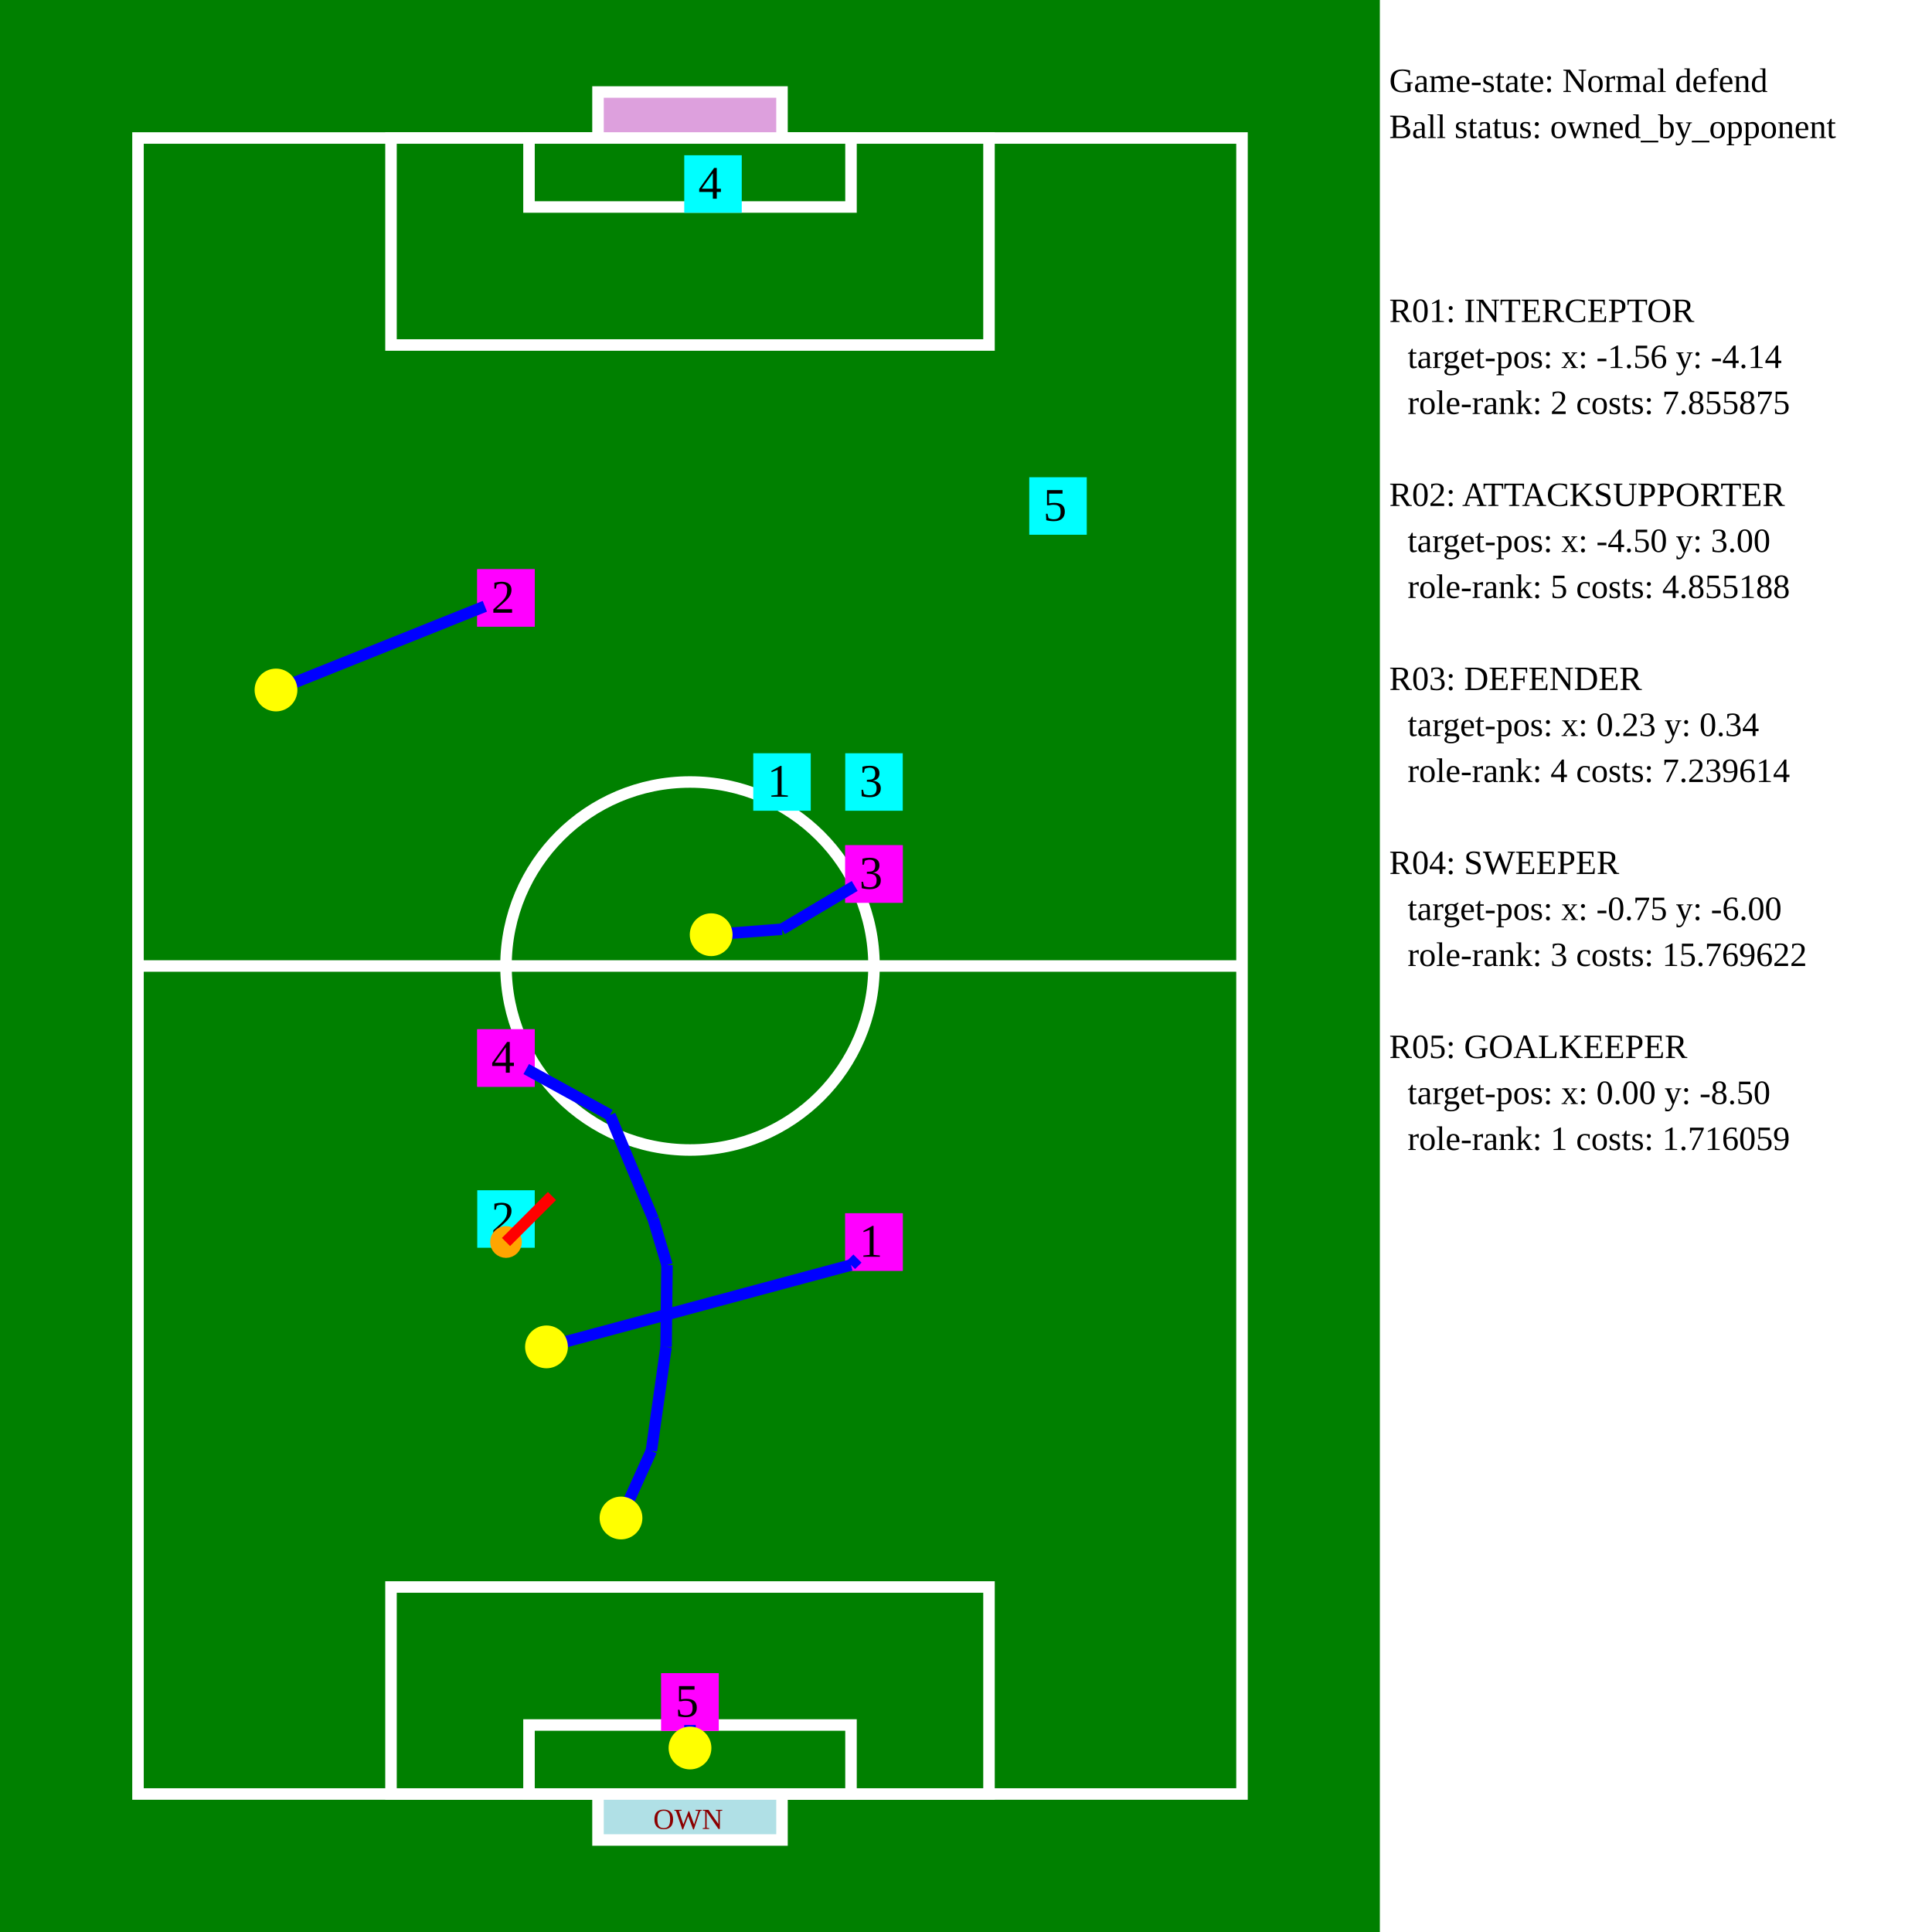
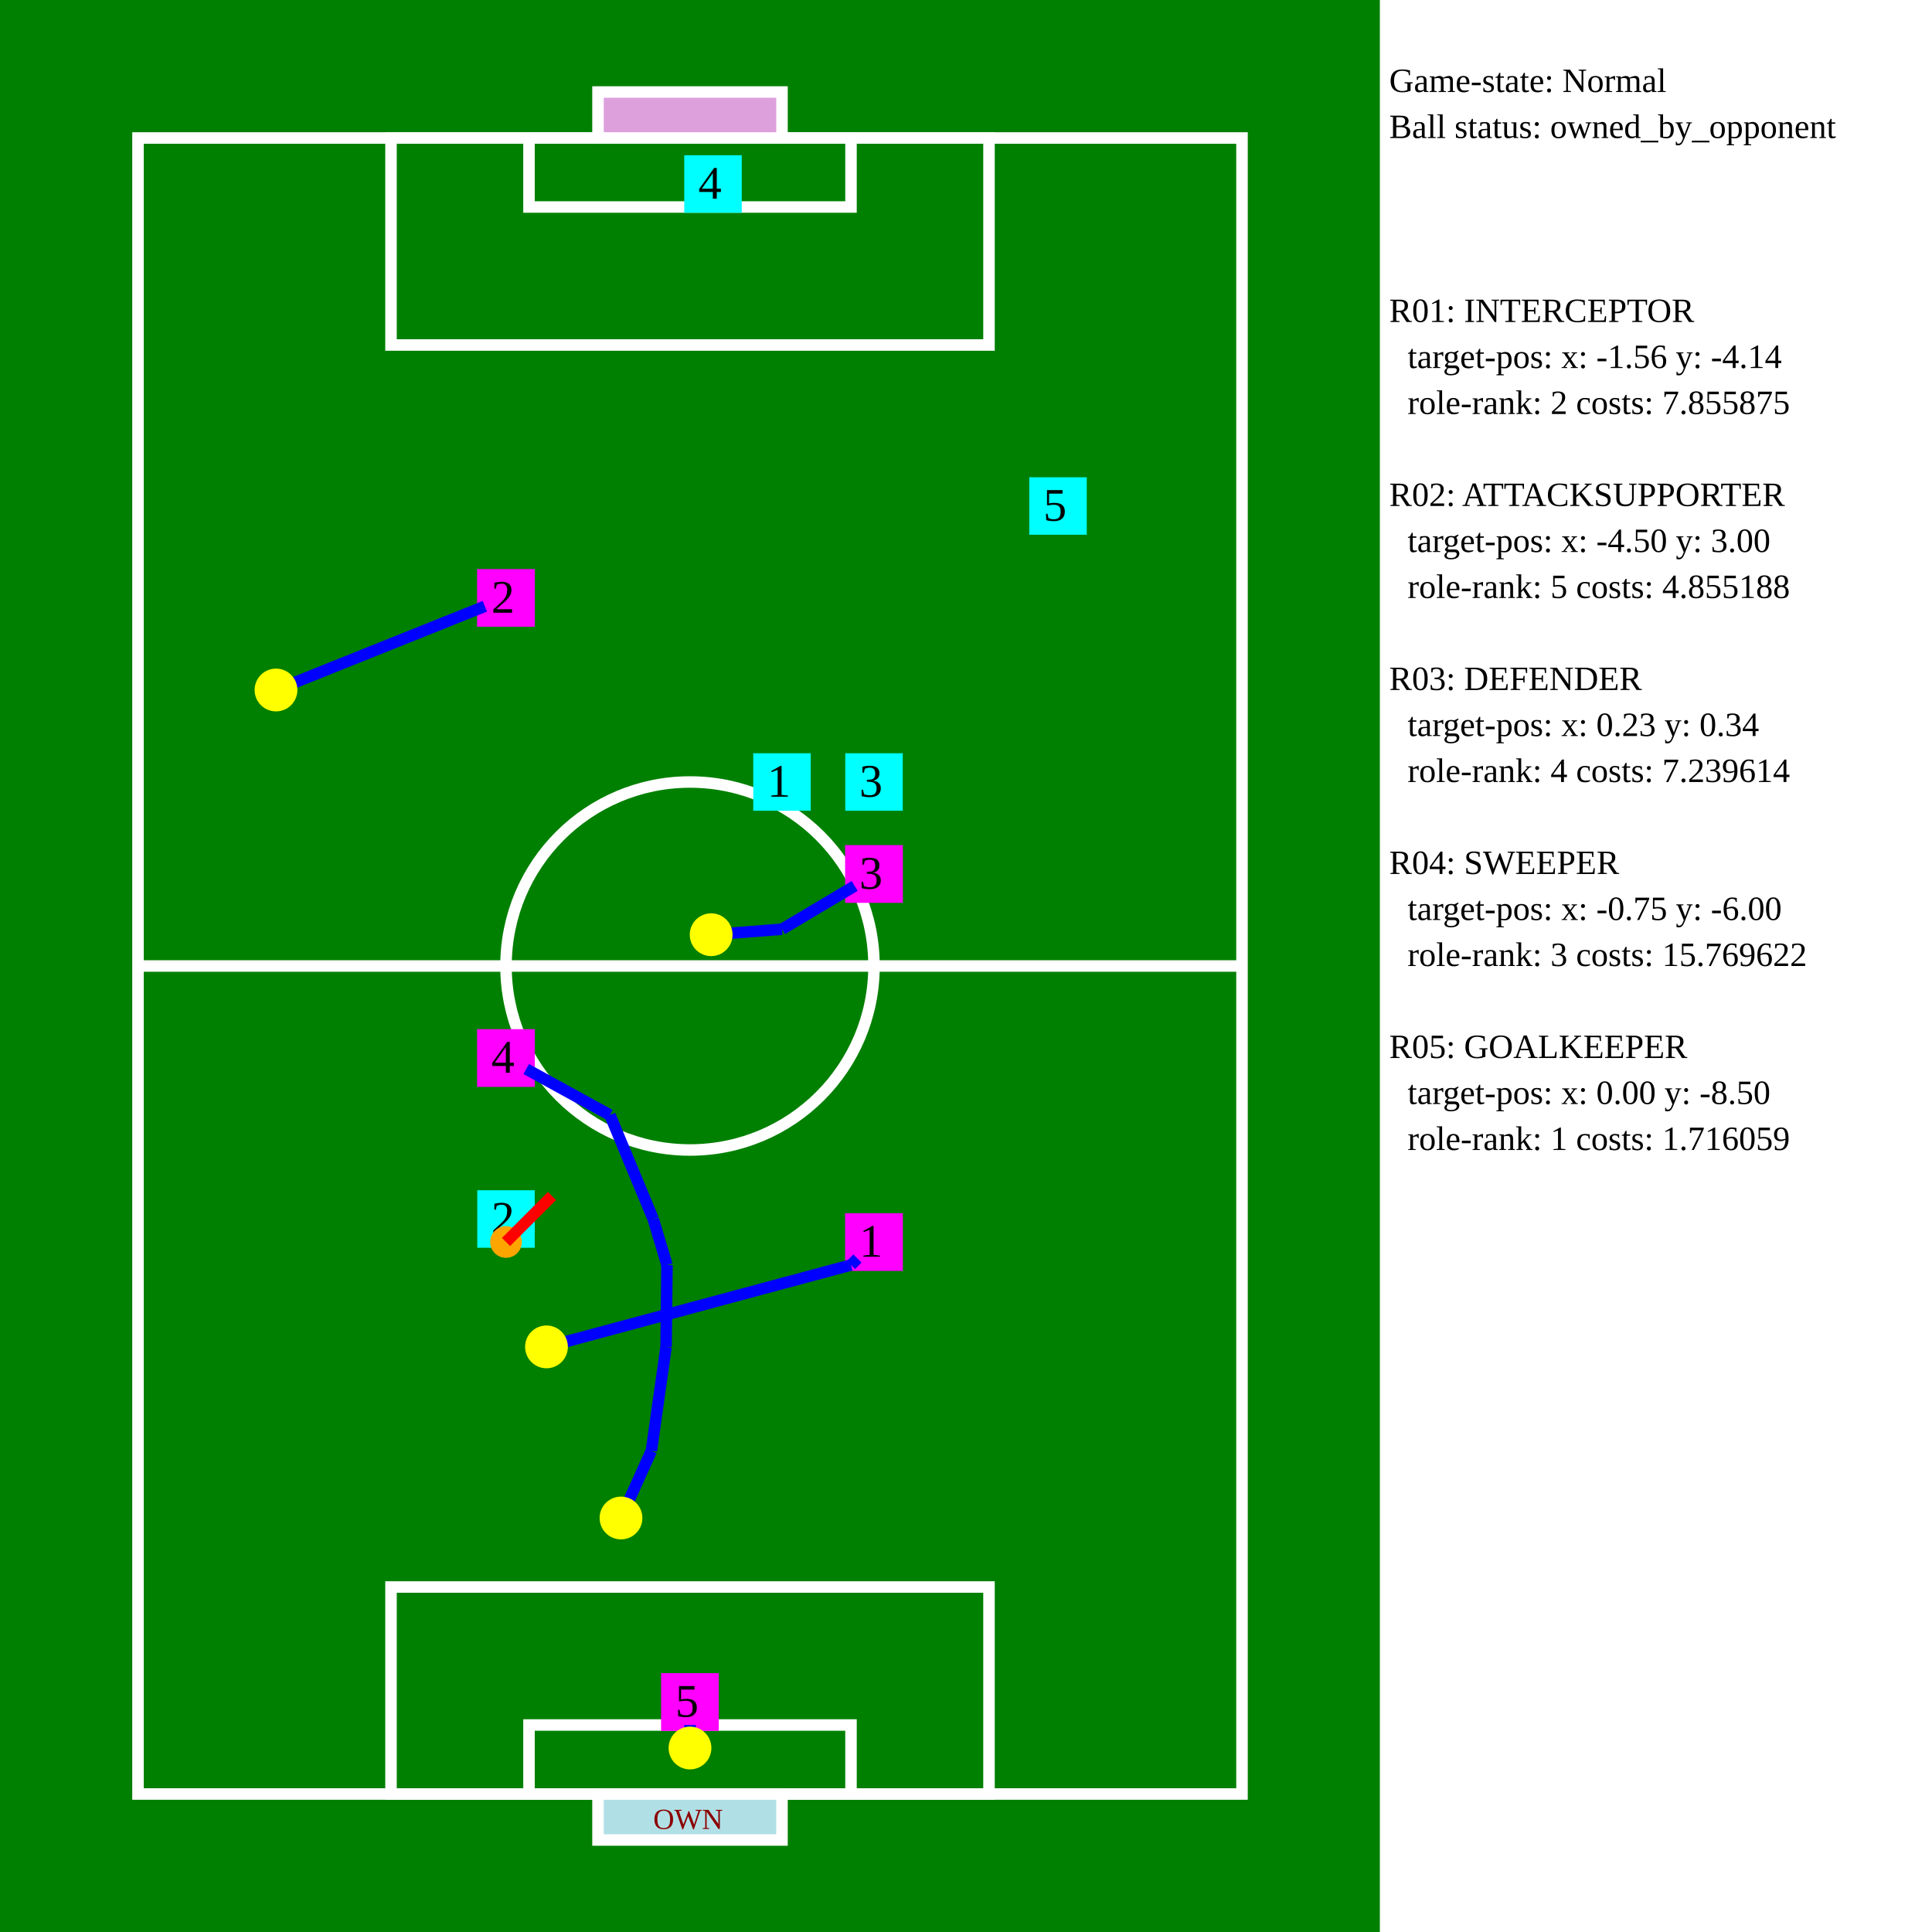
<svg xmlns="http://www.w3.org/2000/svg" width="21.00cm" height="21.00cm" version="1.1">
  <rect x="0cm" y="0cm" width="15.00cm" height="21.00cm" fill="green" stroke-width="0.02cm" />
  <rect x="15.00cm" y="0cm" width="6.00cm" height="21.00cm" fill="white" stroke-width="0.02cm" />
-   <text x="15.10cm" y="1.00cm" font-size="14" font-weight-absolute="bold" fill="black">Game-state: Normal defend</text>
+   <text x="15.10cm" y="1.00cm" font-size="14" font-weight-absolute="bold" fill="black">Game-state: Normal</text>
  <text x="15.10cm" y="1.50cm" font-size="14" font-weight-absolute="bold" fill="black">Ball status: owned_by_opponent</text>
  <text x="15.10cm" y="3.50cm" font-size="14" font-weight-absolute="bold" fill="black">R01: INTERCEPTOR</text>
  <text x="15.30cm" y="4.00cm" font-size="14" font-weight-absolute="bold" fill="black">target-pos: x: -1.56 y: -4.14</text>
  <text x="15.30cm" y="4.50cm" font-size="14" font-weight-absolute="bold" fill="black">role-rank: 2 costs: 7.855875</text>
  <text x="15.10cm" y="5.50cm" font-size="14" font-weight-absolute="bold" fill="black">R02: ATTACKSUPPORTER</text>
  <text x="15.30cm" y="6.00cm" font-size="14" font-weight-absolute="bold" fill="black">target-pos: x: -4.50 y: 3.00</text>
  <text x="15.30cm" y="6.50cm" font-size="14" font-weight-absolute="bold" fill="black">role-rank: 5 costs: 4.855188</text>
  <text x="15.10cm" y="7.50cm" font-size="14" font-weight-absolute="bold" fill="black">R03: DEFENDER</text>
  <text x="15.30cm" y="8.00cm" font-size="14" font-weight-absolute="bold" fill="black">target-pos: x: 0.23 y: 0.34</text>
  <text x="15.30cm" y="8.50cm" font-size="14" font-weight-absolute="bold" fill="black">role-rank: 4 costs: 7.239614</text>
  <text x="15.10cm" y="9.50cm" font-size="14" font-weight-absolute="bold" fill="black">R04: SWEEPER</text>
  <text x="15.30cm" y="10.00cm" font-size="14" font-weight-absolute="bold" fill="black">target-pos: x: -0.75 y: -6.00</text>
  <text x="15.30cm" y="10.50cm" font-size="14" font-weight-absolute="bold" fill="black">role-rank: 3 costs: 15.769622</text>
  <text x="15.10cm" y="11.50cm" font-size="14" font-weight-absolute="bold" fill="black">R05: GOALKEEPER</text>
  <text x="15.30cm" y="12.00cm" font-size="14" font-weight-absolute="bold" fill="black">target-pos: x: 0.00 y: -8.50</text>
  <text x="15.30cm" y="12.50cm" font-size="14" font-weight-absolute="bold" fill="black">role-rank: 1 costs: 1.716059</text>
  <rect x="1.50cm" y="1.50cm" width="12.00cm" height="18.00cm" fill="none" stroke="white" stroke-width="0.125cm" />
  <line x1="1.50cm" y1="10.50cm" x2="13.50cm" y2="10.50cm" stroke-width="0.125cm" stroke="white" />
  <circle cx="7.50cm" cy="10.50cm" r="2.00cm" fill="none" stroke="white" stroke-width="0.125cm" />
  <rect x="4.25cm" y="1.50cm" width="6.50cm" height="2.25cm" fill="green" stroke="white" stroke-width="0.125cm" />
  <rect x="4.25cm" y="17.25cm" width="6.50cm" height="2.25cm" fill="green" stroke="white" stroke-width="0.125cm" />
  <rect x="5.75cm" y="1.50cm" width="3.50cm" height="0.75cm" fill="green" stroke="white" stroke-width="0.125cm" />
  <rect x="5.75cm" y="18.75cm" width="3.50cm" height="0.75cm" fill="green" stroke="white" stroke-width="0.125cm" />
  <rect x="6.50cm" y="1.00cm" width="2.00cm" height="0.50cm" fill="plum" stroke="white" stroke-width="0.125cm" />
  <rect x="6.50cm" y="19.50cm" width="2.00cm" height="0.50cm" fill="powderblue" stroke="white" stroke-width="0.125cm" />
  <text x="7.10cm" y="19.88cm" fill="darkred">OWN</text>
  <rect x="8.25cm" y="8.25cm" width="0.50cm" height="0.50cm" fill="cyan" stroke="cyan" stroke-width="0.125cm" />
  <text x="8.34cm" y="8.66cm" font-size="large" font-weight-absolute="bold" fill="black">1</text>
  <rect x="5.25cm" y="13.00cm" width="0.50cm" height="0.50cm" fill="cyan" stroke="cyan" stroke-width="0.125cm" />
  <text x="5.34cm" y="13.41cm" font-size="large" font-weight-absolute="bold" fill="black">2</text>
  <rect x="9.25cm" y="8.25cm" width="0.50cm" height="0.50cm" fill="cyan" stroke="cyan" stroke-width="0.125cm" />
  <text x="9.34cm" y="8.66cm" font-size="large" font-weight-absolute="bold" fill="black">3</text>
  <rect x="7.50cm" y="1.75cm" width="0.50cm" height="0.50cm" fill="cyan" stroke="cyan" stroke-width="0.125cm" />
  <text x="7.59cm" y="2.16cm" font-size="large" font-weight-absolute="bold" fill="black">4</text>
  <rect x="11.25cm" y="5.25cm" width="0.50cm" height="0.50cm" fill="cyan" stroke="cyan" stroke-width="0.125cm" />
  <text x="11.34cm" y="5.66cm" font-size="large" font-weight-absolute="bold" fill="black">5</text>
  <rect x="9.25cm" y="13.25cm" width="0.50cm" height="0.50cm" fill="magenta" stroke="magenta" stroke-width="0.125cm" />
  <rect x="5.25cm" y="6.25cm" width="0.50cm" height="0.50cm" fill="magenta" stroke="magenta" stroke-width="0.125cm" />
  <rect x="9.25cm" y="9.25cm" width="0.50cm" height="0.50cm" fill="magenta" stroke="magenta" stroke-width="0.125cm" />
  <rect x="5.25cm" y="11.25cm" width="0.50cm" height="0.50cm" fill="magenta" stroke="magenta" stroke-width="0.125cm" />
  <rect x="7.25cm" y="18.25cm" width="0.50cm" height="0.50cm" fill="magenta" stroke="magenta" stroke-width="0.125cm" />
  <rect x="9.25cm" y="13.25cm" width="0.50cm" height="0.50cm" fill="magenta" stroke="magenta" stroke-width="0.125cm" />
  <line x1="9.32cm" y1="13.68cm" x2="9.25cm" y2="13.75cm" stroke-width="0.125cm" stroke="blue" />
  <line x1="9.25cm" y1="13.75cm" x2="5.94cm" y2="14.64cm" stroke-width="0.125cm" stroke="blue" />
  <circle cx="5.94cm" cy="14.64cm" r="0.17cm" fill="yellow" stroke="yellow" stroke-width="0.125cm" />
  <rect x="5.25cm" y="6.25cm" width="0.50cm" height="0.50cm" fill="magenta" stroke="magenta" stroke-width="0.125cm" />
  <line x1="5.27cm" y1="6.59cm" x2="3.00cm" y2="7.50cm" stroke-width="0.125cm" stroke="blue" />
  <circle cx="3.00cm" cy="7.50cm" r="0.17cm" fill="yellow" stroke="yellow" stroke-width="0.125cm" />
  <rect x="9.25cm" y="9.25cm" width="0.50cm" height="0.50cm" fill="magenta" stroke="magenta" stroke-width="0.125cm" />
  <line x1="9.29cm" y1="9.63cm" x2="8.50cm" y2="10.10cm" stroke-width="0.125cm" stroke="blue" />
  <line x1="8.50cm" y1="10.10cm" x2="7.73cm" y2="10.16cm" stroke-width="0.125cm" stroke="blue" />
  <circle cx="7.73cm" cy="10.16cm" r="0.17cm" fill="yellow" stroke="yellow" stroke-width="0.125cm" />
  <rect x="5.25cm" y="11.25cm" width="0.50cm" height="0.50cm" fill="magenta" stroke="magenta" stroke-width="0.125cm" />
  <line x1="5.72cm" y1="11.62cm" x2="6.63cm" y2="12.12cm" stroke-width="0.125cm" stroke="blue" />
  <line x1="6.63cm" y1="12.12cm" x2="7.10cm" y2="13.25cm" stroke-width="0.125cm" stroke="blue" />
  <line x1="7.10cm" y1="13.25cm" x2="7.25cm" y2="13.75cm" stroke-width="0.125cm" stroke="blue" />
  <line x1="7.25cm" y1="13.75cm" x2="7.24cm" y2="14.64cm" stroke-width="0.125cm" stroke="blue" />
  <line x1="7.24cm" y1="14.64cm" x2="7.08cm" y2="15.77cm" stroke-width="0.125cm" stroke="blue" />
  <line x1="7.08cm" y1="15.77cm" x2="6.75cm" y2="16.50cm" stroke-width="0.125cm" stroke="blue" />
  <circle cx="6.75cm" cy="16.50cm" r="0.17cm" fill="yellow" stroke="yellow" stroke-width="0.125cm" />
  <rect x="7.25cm" y="18.25cm" width="0.50cm" height="0.50cm" fill="magenta" stroke="magenta" stroke-width="0.125cm" />
  <line x1="7.50cm" y1="18.75cm" x2="7.50cm" y2="19.00cm" stroke-width="0.125cm" stroke="blue" />
  <circle cx="7.50cm" cy="19.00cm" r="0.17cm" fill="yellow" stroke="yellow" stroke-width="0.125cm" />
  <text x="9.34cm" y="13.66cm" font-size="large" font-weight-absolute="bold" fill="black">1</text>
  <text x="5.34cm" y="6.66cm" font-size="large" font-weight-absolute="bold" fill="black">2</text>
  <text x="9.34cm" y="9.66cm" font-size="large" font-weight-absolute="bold" fill="black">3</text>
  <text x="5.34cm" y="11.66cm" font-size="large" font-weight-absolute="bold" fill="black">4</text>
  <text x="7.34cm" y="18.66cm" font-size="large" font-weight-absolute="bold" fill="black">5</text>
  <circle cx="5.50cm" cy="13.50cm" r="0.11cm" fill="orange" stroke="orange" stroke-width="0.125cm" />
  <line x1="5.50cm" y1="13.50cm" x2="6.00cm" y2="13.00cm" stroke-width="0.125cm" stroke="red" />
</svg>
